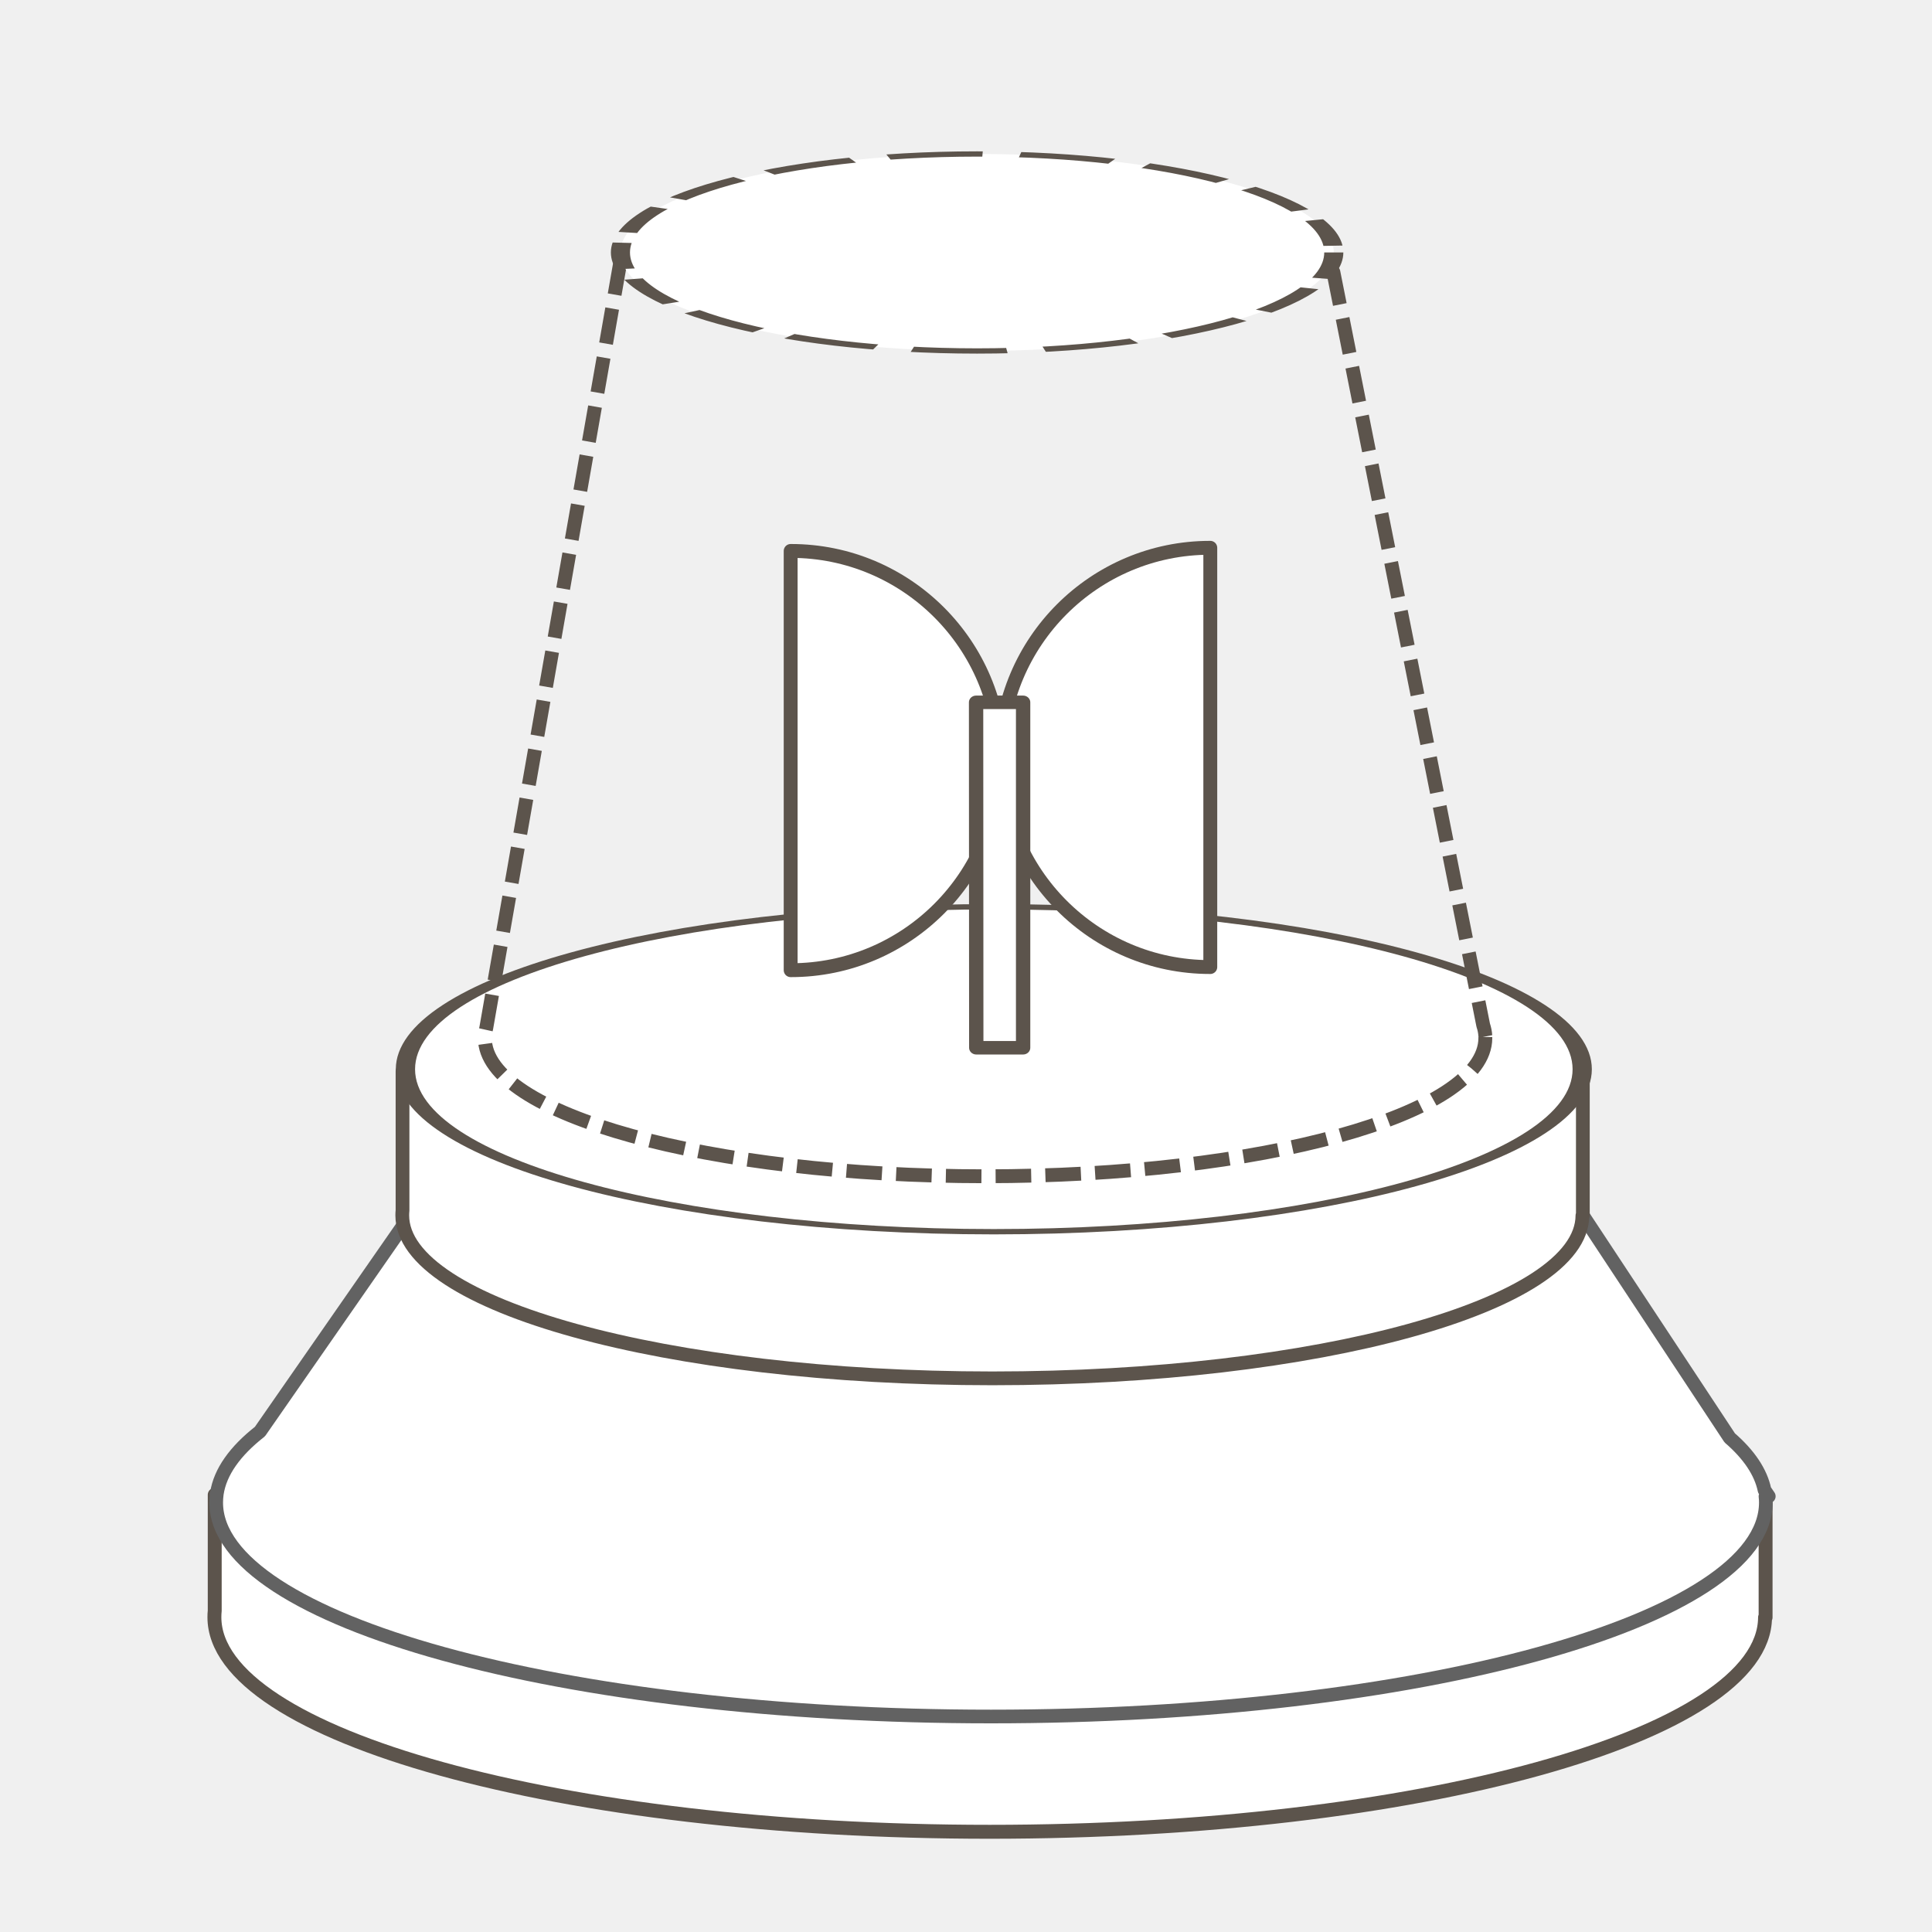
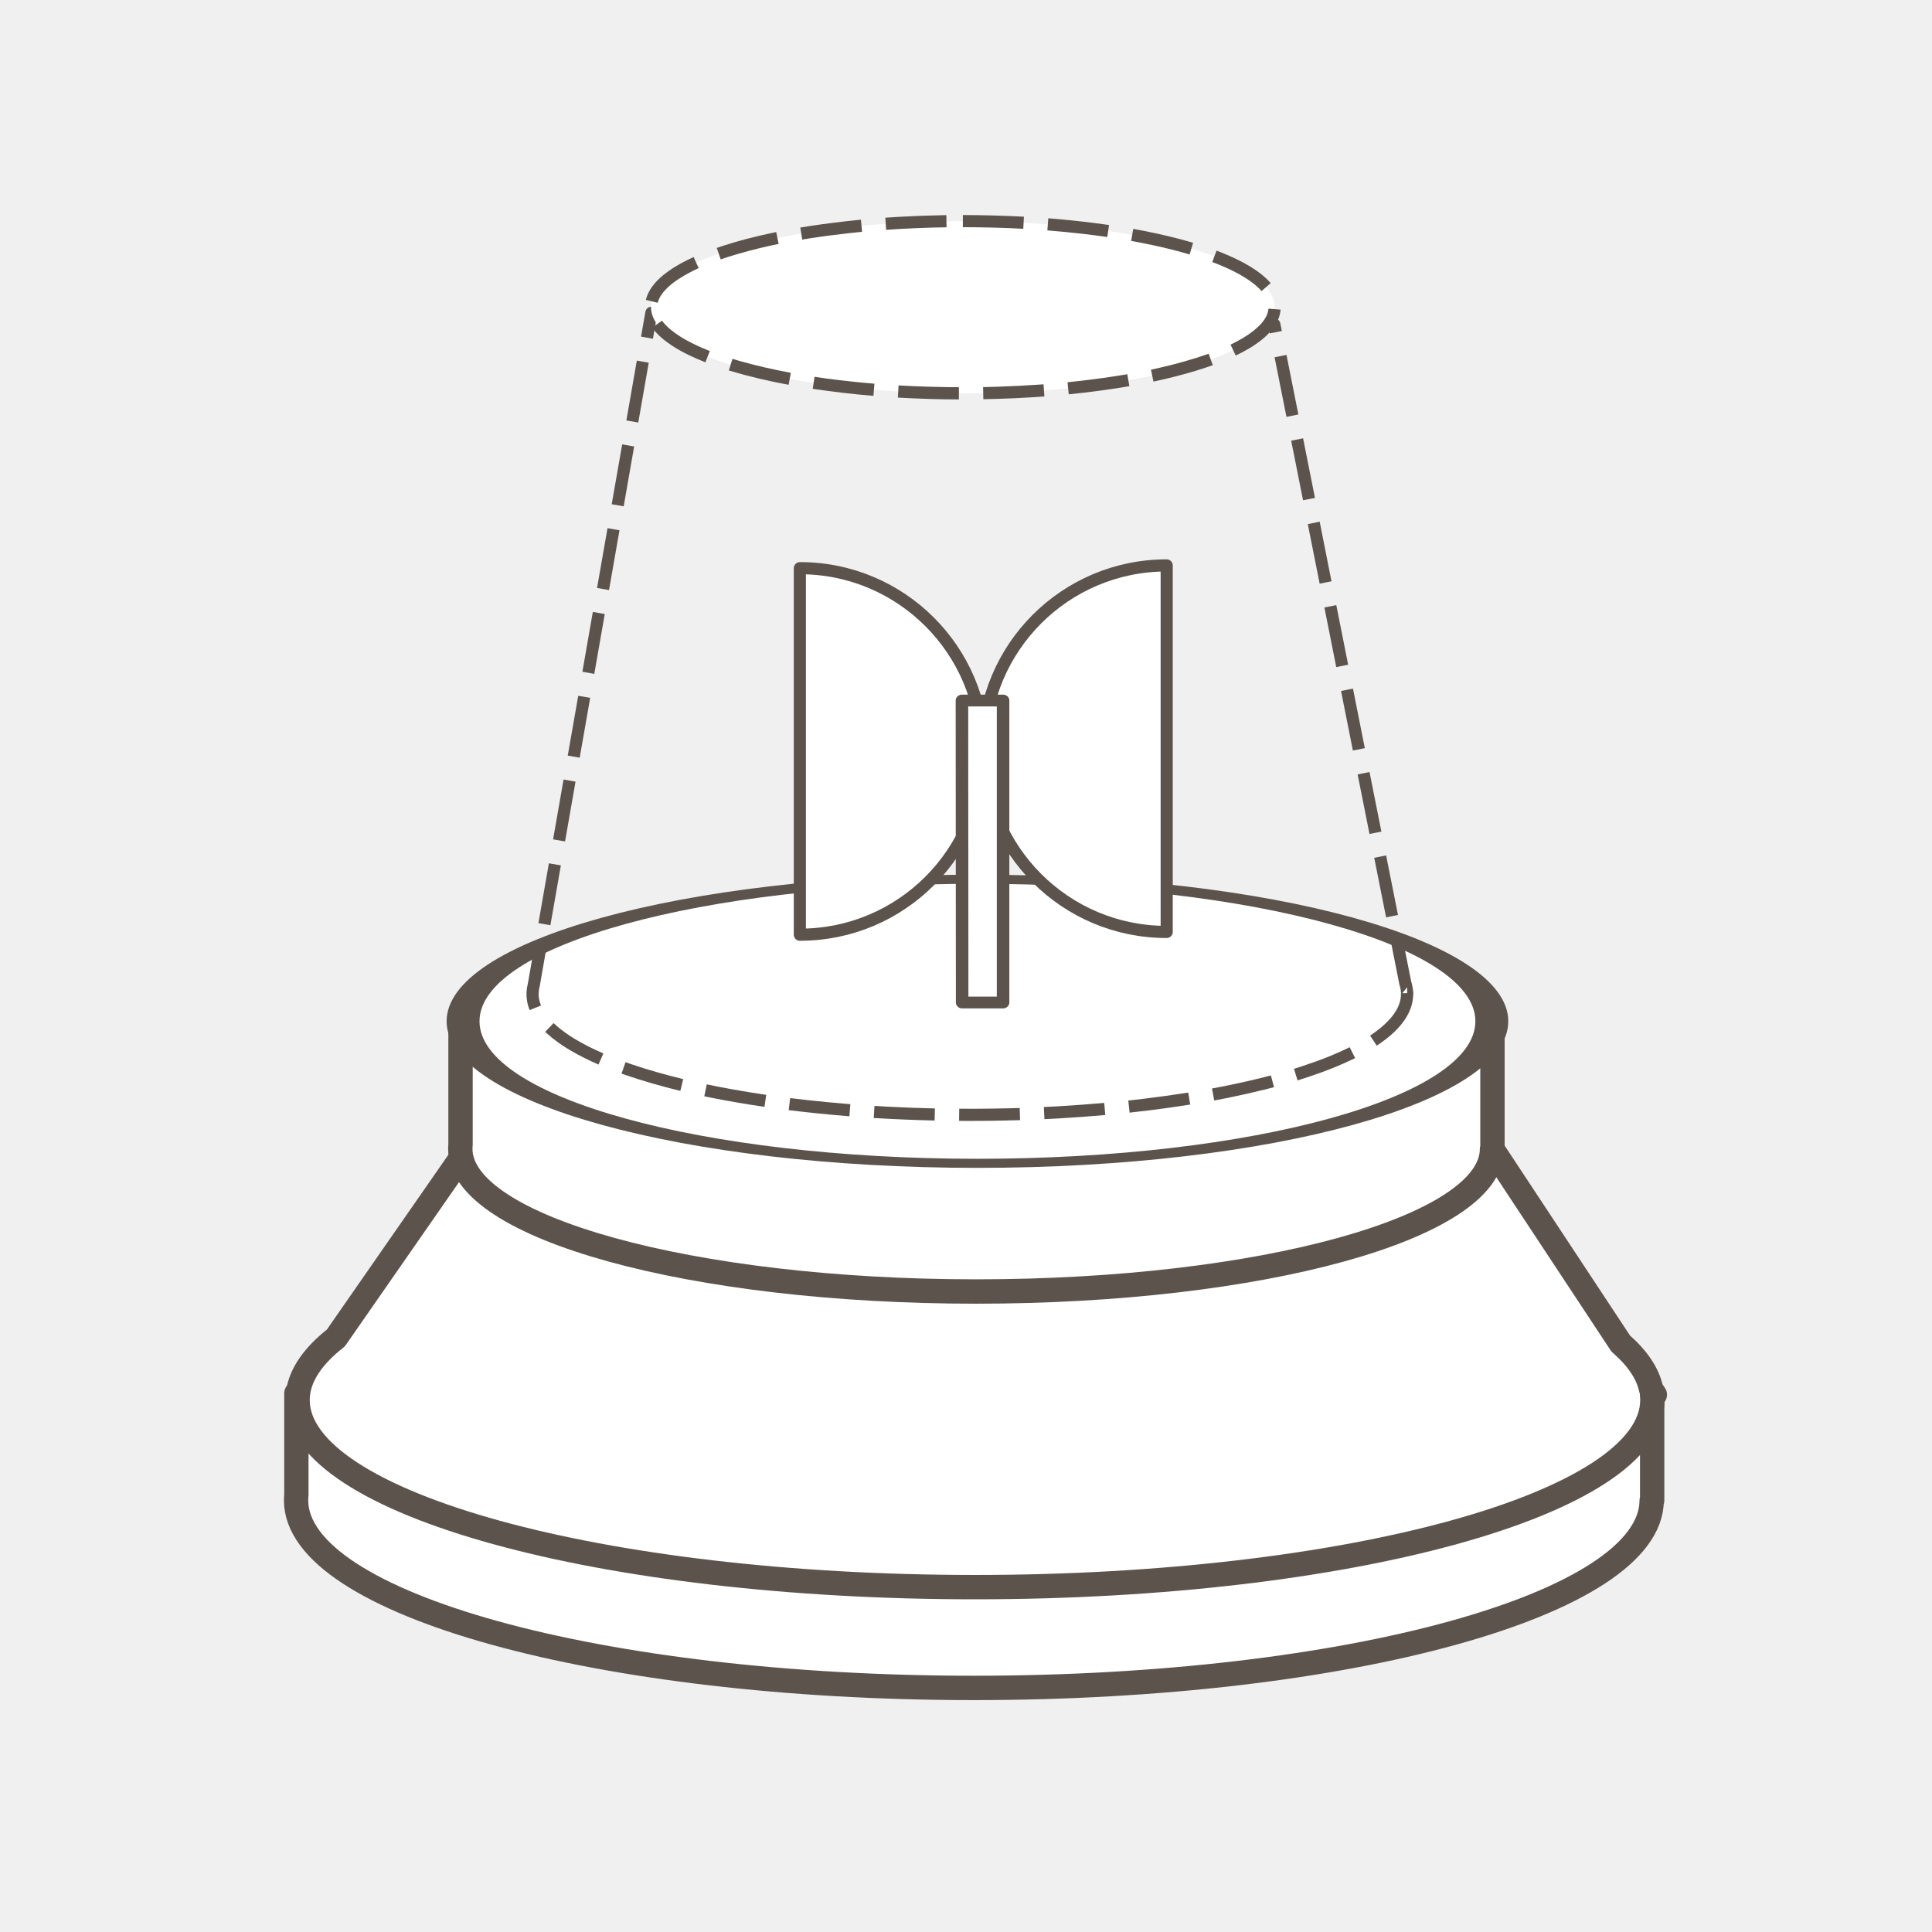
- <svg xmlns="http://www.w3.org/2000/svg" viewBox="0 0 139 139" fill-rule="evenodd" clip-rule="evenodd" stroke-linejoin="round" stroke-miterlimit="1.414">
-   <path d="M87.396 60.88c-.01 2.546-7.498 4.613-16.72 4.613-9.227 0-16.718-2.07-16.718-4.617 0-.047.002-.094.007-.14v-2.493h33.443v2.637h-.012z" fill="#fff" stroke-width=".3" stroke="#5C544C" transform="matrix(3.3364 0 0 3.34372 -164.6 -87.2)" />
-   <path d="M127.02 107.657c.02.148.026.295.026.447 0 8.494-24.98 15.392-55.748 15.392-30.764 0-55.744-6.898-55.744-15.392 0-.204.014-.408.042-.61h-.024l.03-.044c.237-1.554 1.31-3.052 3.1-4.455l10.543-15.17 84.655-.352 10.547 15.976c1.375 1.19 2.233 2.45 2.504 3.754l.306.45h-.232z" fill="#fff" stroke-width=".984" stroke="#626262" />
-   <path d="M113.85 87.453c-.025 6.465-19.04 11.714-42.454 11.714-23.432 0-42.454-5.254-42.454-11.724 0-.12.005-.238.018-.358v-10h84.92v10.368h-.03z" fill="#fff" stroke-width=".99" stroke="#5C544C" />
-   <circle cx="110.307" cy="82.177" r="6.724" fill="#fff" stroke-width=".22" stroke="#5C544C" transform="matrix(6.29572 0 0 1.7386 -622.96 -65.946)" />
-   <g stroke="#5C544C">
-     <path d="M56.885 39.638h.02c8.322 0 15.08 6.758 15.08 15.08 0 8.325-6.758 15.083-15.08 15.083h-.02V39.64z" fill="#fff" stroke-width=".998" />
-     <path d="M87.076 39.412h-.02c-8.322 0-15.08 6.758-15.08 15.08 0 8.325 6.758 15.083 15.08 15.083h.02V39.412z" fill="#fff" stroke-width=".998" />
-     <path d="M106.864 74.61v.078c0 5.486-16.127 9.94-35.99 9.94-19.864 0-35.99-4.454-35.99-9.94 0-.068.003-.137.007-.205l.006-.03c.016-.168.045-.338.09-.504l9.683-55.33 51.262.96 10.78 54.18c.084.25.133.495.15.745l.02.102h-.015z" fill="none" stroke-width=".997" stroke-dasharray="2.56,1.02,0,0" />
-     <path fill="#fff" stroke-width=".31" d="M109.834 57.934h1.017v7.93h-1.013z" transform="matrix(3.32748 0 0 3.1337 -295.245 -131.017)" />
-     <circle cx="110.307" cy="82.177" r="6.724" fill="#fff" stroke-width=".36" stroke-dasharray="1.79,0.71,0,0" transform="matrix(3.81647 0 0 1.05395 -350.684 -68.446)" />
-   </g>
+ <svg xmlns="http://www.w3.org/2000/svg" viewBox="0 0 159 159" fill-rule="evenodd" clip-rule="evenodd" stroke-linejoin="round" stroke-miterlimit="1.414">
+   <path d="M87.396 60.88c-.01 2.546-7.498 4.613-16.72 4.613-9.227 0-16.718-2.07-16.718-4.617 0-.047.002-.094.007-.14v-2.493h33.443v2.637h-.012z" fill="#fff" stroke-width=".6" stroke="#5C544C" transform="matrix(3.3364 0 0 3.34372 -155.658 -80.078)" />
+   <path d="M135.962 114.78c.018.147.025.294.025.446 0 8.494-24.98 15.392-55.748 15.392-30.77 0-55.75-6.898-55.75-15.392 0-.204.015-.408.043-.61h-.024l.03-.044c.237-1.554 1.31-3.052 3.1-4.455l10.543-15.17 84.655-.352 10.546 15.976c1.375 1.2 2.233 2.46 2.504 3.76l.303.45h-.23z" fill="#fff" stroke-width="2.004" stroke="#5C544C" />
+   <path d="M122.79 94.575c-.024 6.465-19.038 11.714-42.453 11.714-23.432 0-42.454-5.26-42.454-11.73 0-.12.005-.237.018-.357v-10h84.926V94.57h-.03z" fill="#fff" stroke-width="2.006" stroke="#5C544C" />
+   <circle cx="110.307" cy="82.177" r="6.724" fill="#fff" stroke-width=".43" stroke="#5C544C" transform="matrix(6.29572 0 0 1.7386 -614.02 -58.824)" />
+   <path d="M65.826 46.76h.02c8.322 0 15.08 6.758 15.08 15.08 0 8.325-6.758 15.083-15.08 15.083h-.02V46.76z" fill="#fff" stroke-width=".998" stroke="#5C544C" />
+   <path d="M96.017 46.534h-.02c-8.322 0-15.08 6.758-15.08 15.08 0 8.325 6.758 15.083 15.08 15.083h.02V46.534z" fill="#fff" stroke-width=".998" stroke="#5C544C" />
+   <path d="M79.815 92.25c-.295 0-.59-.002-.884-.004l.01-1c.447.003.895.003 1.34.002.46-.002.92-.006 1.38-.012.457-.007.91-.016 1.37-.026l.45-.012.44-.013.03 1c-.914.027-1.826.046-2.74.057-.464.004-.93.006-1.394.007zm-2.893-.033c-1.61-.036-3.218-.103-4.825-.196l-.19-.01.062-1c.35.027.704.046 1.06.066 1.302.067 2.61.116 3.91.146l-.022 1zm9.033-.112l-.048-1c.377-.017.753-.037 1.13-.057 1.28-.075 2.56-.168 3.838-.28l.088.996c-1.29.114-2.58.207-3.87.282l-1.138.06zm-16.052-.237c-1.655-.133-3.307-.3-4.956-.5l-.04-.006.125-.992c.413.052.827.1 1.24.147 1.236.137 2.472.255 3.71.355-.026.332-.052.664-.08.996zm23.06-.3l-.107-.996c.435-.046.87-.097 1.305-.15 1.17-.142 2.33-.303 3.49-.484l.14-.023.16.987c-.303.05-.606.095-.908.14-.784.117-1.57.225-2.356.325-.572.07-1.145.138-1.72.2zm-30.05-.477c-1.464-.212-2.924-.462-4.377-.75l-.35-.073-.224-.047.205-.98.916.186c.355.07.71.136 1.065.2.97.175 1.94.334 2.912.478l-.146.99zm37.013-.53l-.18-.98c.267-.05.534-.1.8-.152.684-.136 1.366-.278 2.045-.433.65-.146 1.29-.304 1.927-.47l.074-.02.257.967c-.237.063-.476.123-.714.184-1.006.25-2.02.477-3.036.685-.388.077-.777.153-1.167.225zm-43.93-.783c-1.573-.38-3.128-.826-4.657-1.356l-.19-.067.332-.942c.15.055.3.107.45.16 1.412.48 2.846.884 4.295 1.235l-.235.973zm50.79-.86l-.295-.957c.226-.07.44-.14.66-.21.78-.258 1.56-.533 2.32-.844.528-.216 1.048-.45 1.56-.7l.045-.022.45.895-.27.13c-.463.22-.93.426-1.406.62-.693.283-1.396.537-2.104.777-.317.105-.635.208-.955.307zm-57.53-1.307c-.794-.348-1.572-.73-2.32-1.168-.7-.41-1.364-.88-1.96-1.425l-.068-.063-.04-.037.692-.72c.09.086.183.17.278.253.086.074.174.147.262.218 1.075.85 2.306 1.48 3.557 2.026l-.4.916zm64.05-1.55l-.55-.835c.116-.076.23-.153.34-.233.147-.105.292-.213.433-.326.13-.105.26-.214.38-.327.1-.09.194-.18.286-.276.51-.518.957-1.152 1.074-1.884.025-.145.03-.29.03-.44h.007c-.017-.087-.017-.18-.03-.27-.022-.146-.06-.29-.106-.43l-.01-.055-.7-3.525.98-.197.695 3.5c.025.077.047.155.068.234.043.18.073.362.09.547l.002.02.014.072.01.11-.016.108c0 .062-.003.123-.007.184-.016.202-.046.4-.096.597-.25.998-.925 1.833-1.68 2.504-.12.103-.24.205-.366.304-.155.124-.314.243-.476.36-.124.085-.247.17-.37.252zM43.59 83.13c-.1-.256-.18-.52-.22-.79-.074-.458-.05-.92.067-1.37l.53-3.026.984.173-.535 3.063c-.015.06-.03.12-.042.18-.01.052-.02.104-.024.157-.025.204-.027.408 0 .612.03.2.084.39.155.58l.02.043-.928.374zm71.818-1.39l.4-.006v-.48l-.4.486zm-70.112-5.595l-.985-.172.86-4.924.988.17-.862 4.925zm68.776-.647l-.976-4.904.98-.195.976 4.902-.98.196zm-67.57-6.25l-.984-.17.862-4.926.985.175-.862 4.925zm66.204-.616l-.976-4.9.98-.196.976 4.904-.98.195zM47.71 62.357l-.985-.172.862-4.924.985.17-.864 4.928zm63.63-.588l-.976-4.906.983-.194.975 4.904-.98.195zm-62.426-6.31l-.985-.175.86-4.925.982.176-.862 4.925zm61.056-.56l-.975-4.904.98-.195.976 4.906-.98.195zm-59.85-6.337l-.984-.173.862-4.922.985.173-.862 4.926zm58.484-.53l-.975-4.902.98-.194.97 4.904-.98.197zM51.328 41.67l-.986-.173.863-4.925.985.172-.862 4.926zm55.91-.5l-.976-4.903.98-.195.977 4.904-.986.195zm-54.704-6.396l-.985-.172.86-4.925.982.172-.862 4.92zm53.338-.468l-.976-4.904.98-.195.977 4.904-.98.198zm-52.13-6.427l-.986-.176.36-2.048c.01-.038.017-.077.032-.113.064-.146.196-.255.35-.29.04-.008.08-.007.118-.01l2.92.053-.017 1-2.498-.046-.285 1.626zm50.764-.44l-.048-.246-3.947-.073.02-1 4.35.08c.04.007.078.008.11.017.15.036.277.14.34.28.015.033.02.07.034.106l.128.638-.98.196zm-5.995-.357l-4.994-.093.02-1 4.998.095c-.005.334-.01.667-.02 1zm-6.993-.13l-5-.094.02-1 4.998.093c-.005.334-.01.667-.017 1zm-7-.132l-4.998-.092.017-1 5 .092-.02 1zm-6.998-.13l-5-.093.02-1 5 .092-.02 1zm-7-.13l-5-.093.02-1 4.998.092c-.006.333-.012.666-.02 1zm-6.998-.13l-5-.094.02-1 4.998.093-.018 1z" fill="#5C544C" fill-rule="nonzero" />
+   <path fill="#fff" stroke-width=".31" stroke="#5C544C" d="M109.834 57.934h1.017v7.93h-1.012z" transform="matrix(3.32748 0 0 3.1337 -286.304 -123.895)" />
+   <circle cx="110.307" cy="82.177" r="6.724" fill="#fff" transform="matrix(3.81647 0 0 1.05395 -341.743 -61.324)" />
+   <path d="M78.917 32.873c-1.625-.002-3.25-.055-4.872-.144l-.153-.01.058-1c.364.02.727.04 1.09.055 1.29.056 2.58.087 3.872.093h.007l-.007 1zm2.01-.014l-.02-1c.422-.01.843-.02 1.264-.036 1.15-.038 2.3-.097 3.45-.176l.26-.02.07 1c-.4.03-.795.054-1.193.08-.85.05-1.7.09-2.55.115-.426.013-.85.024-1.276.032zm-9.04-.28c-1.656-.137-3.305-.33-4.947-.57l-.055-.01.15-.988c.29.044.582.085.874.126 1.34.182 2.69.326 4.043.44h.01c-.028.333-.054.665-.08 1zm16.067-.127l-.1-.995c.344-.034.686-.07 1.03-.11 1.284-.147 2.564-.325 3.84-.54l.05-.01.17.984c-.283.05-.57.096-.854.142-.932.146-1.867.274-2.805.385-.443.05-.887.1-1.33.144zm-23.057-.786c-1.616-.298-3.22-.67-4.793-1.14l-.123-.04.3-.955.532.16c1.378.394 2.774.71 4.18.975l.09.02-.18.982zm30.03-.265l-.206-.978c.25-.05.49-.106.73-.16 1.357-.313 2.69-.68 4-1.144l.02-.006.34.94c-.2.073-.402.142-.61.21-1.08.36-2.18.658-3.284.92-.328.076-.657.15-.986.22zm-36.87-1.583c-.947-.373-1.88-.804-2.733-1.36-.61-.4-1.184-.867-1.625-1.45l-.026-.03.808-.59c.043.06.088.115.134.172.385.454.865.818 1.367 1.135.736.466 1.53.83 2.336 1.155l.1.04-.367.93zm43.643-.55l-.428-.904c.103-.05.205-.1.307-.153.223-.117.45-.238.67-.368.2-.12.393-.243.583-.376.138-.098.272-.198.403-.305.09-.07.176-.147.26-.226.436-.403.835-.91.898-1.52v-.015l.997.08c-.005.065-.013.13-.023.196-.026.15-.06.3-.11.445-.27.78-.864 1.406-1.5 1.905-.115.09-.23.177-.35.26-.17.117-.34.23-.515.335-.233.14-.472.27-.713.4-.16.082-.32.164-.485.24zm-47.576-4.35l-.972-.236c.015-.063.034-.126.053-.19.043-.128.092-.253.15-.375.372-.767 1.032-1.364 1.72-1.844.166-.118.338-.23.512-.336.233-.14.47-.275.713-.4.257-.136.52-.26.783-.383l.418.91c-.15.07-.3.14-.45.214l-.282.148c-.665.352-1.32.75-1.862 1.276-.336.327-.635.713-.766 1.17l-.013.047zm49.7-.963l-.092-.1c-.074-.077-.074-.077-.15-.153-.474-.45-1.018-.814-1.59-1.13-.7-.39-1.435-.706-2.182-.992l-.042-.016.35-.94.412.16c.815.33 1.616.697 2.367 1.156.604.37 1.178.797 1.65 1.326l.03.033c-.25.22-.502.44-.753.658zm-44.51-2.607l-.327-.944c.165-.057.332-.113.498-.168.637-.206 1.28-.395 1.928-.566.787-.207 1.58-.388 2.378-.555l.09-.02.2.98c-.27.054-.54.112-.81.17-1.1.25-2.194.535-3.274.875-.226.073-.452.147-.677.225zm38.59-.406c-.218-.065-.435-.126-.652-.186-.218-.06-.437-.12-.656-.176-1.11-.282-2.23-.52-3.356-.728l-.15-.027.176-.988c.31.054.617.112.924.172 1.34.266 2.668.58 3.98.963l.02.006-.287.96zm-31.88-1.226l-.162-.988.803-.13c1.33-.2 2.664-.366 4.003-.5l.185-.016.095.995c-.354.035-.707.07-1.06.11-1.116.123-2.23.27-3.34.443l-.524.086zm25.106-.21c-.276-.04-.554-.078-.832-.115-.376-.05-.752-.096-1.13-.14-.98-.114-1.96-.208-2.943-.288l-.028-.002.076-.997c.315.024.628.052.942.08 1.355.123 2.707.28 4.054.473l.003.002c-.05.33-.097.66-.146.99zm-18.2-.592l-.07-.998c.395-.027.79-.052 1.185-.075 1.18-.065 2.36-.108 3.54-.13l.297-.005.016 1c-.42.006-.843.015-1.264.026-.845.026-1.69.06-2.533.107-.39.025-.78.05-1.17.077zm11.282-.084c-.36-.02-.723-.037-1.085-.053-.425-.016-.85-.03-1.277-.044-.87-.023-1.74-.035-2.61-.036l.003-1c1.628.005 3.255.046 4.88.13l.144.007-.055 1z" fill="#5C544C" fill-rule="nonzero" />
</svg>
